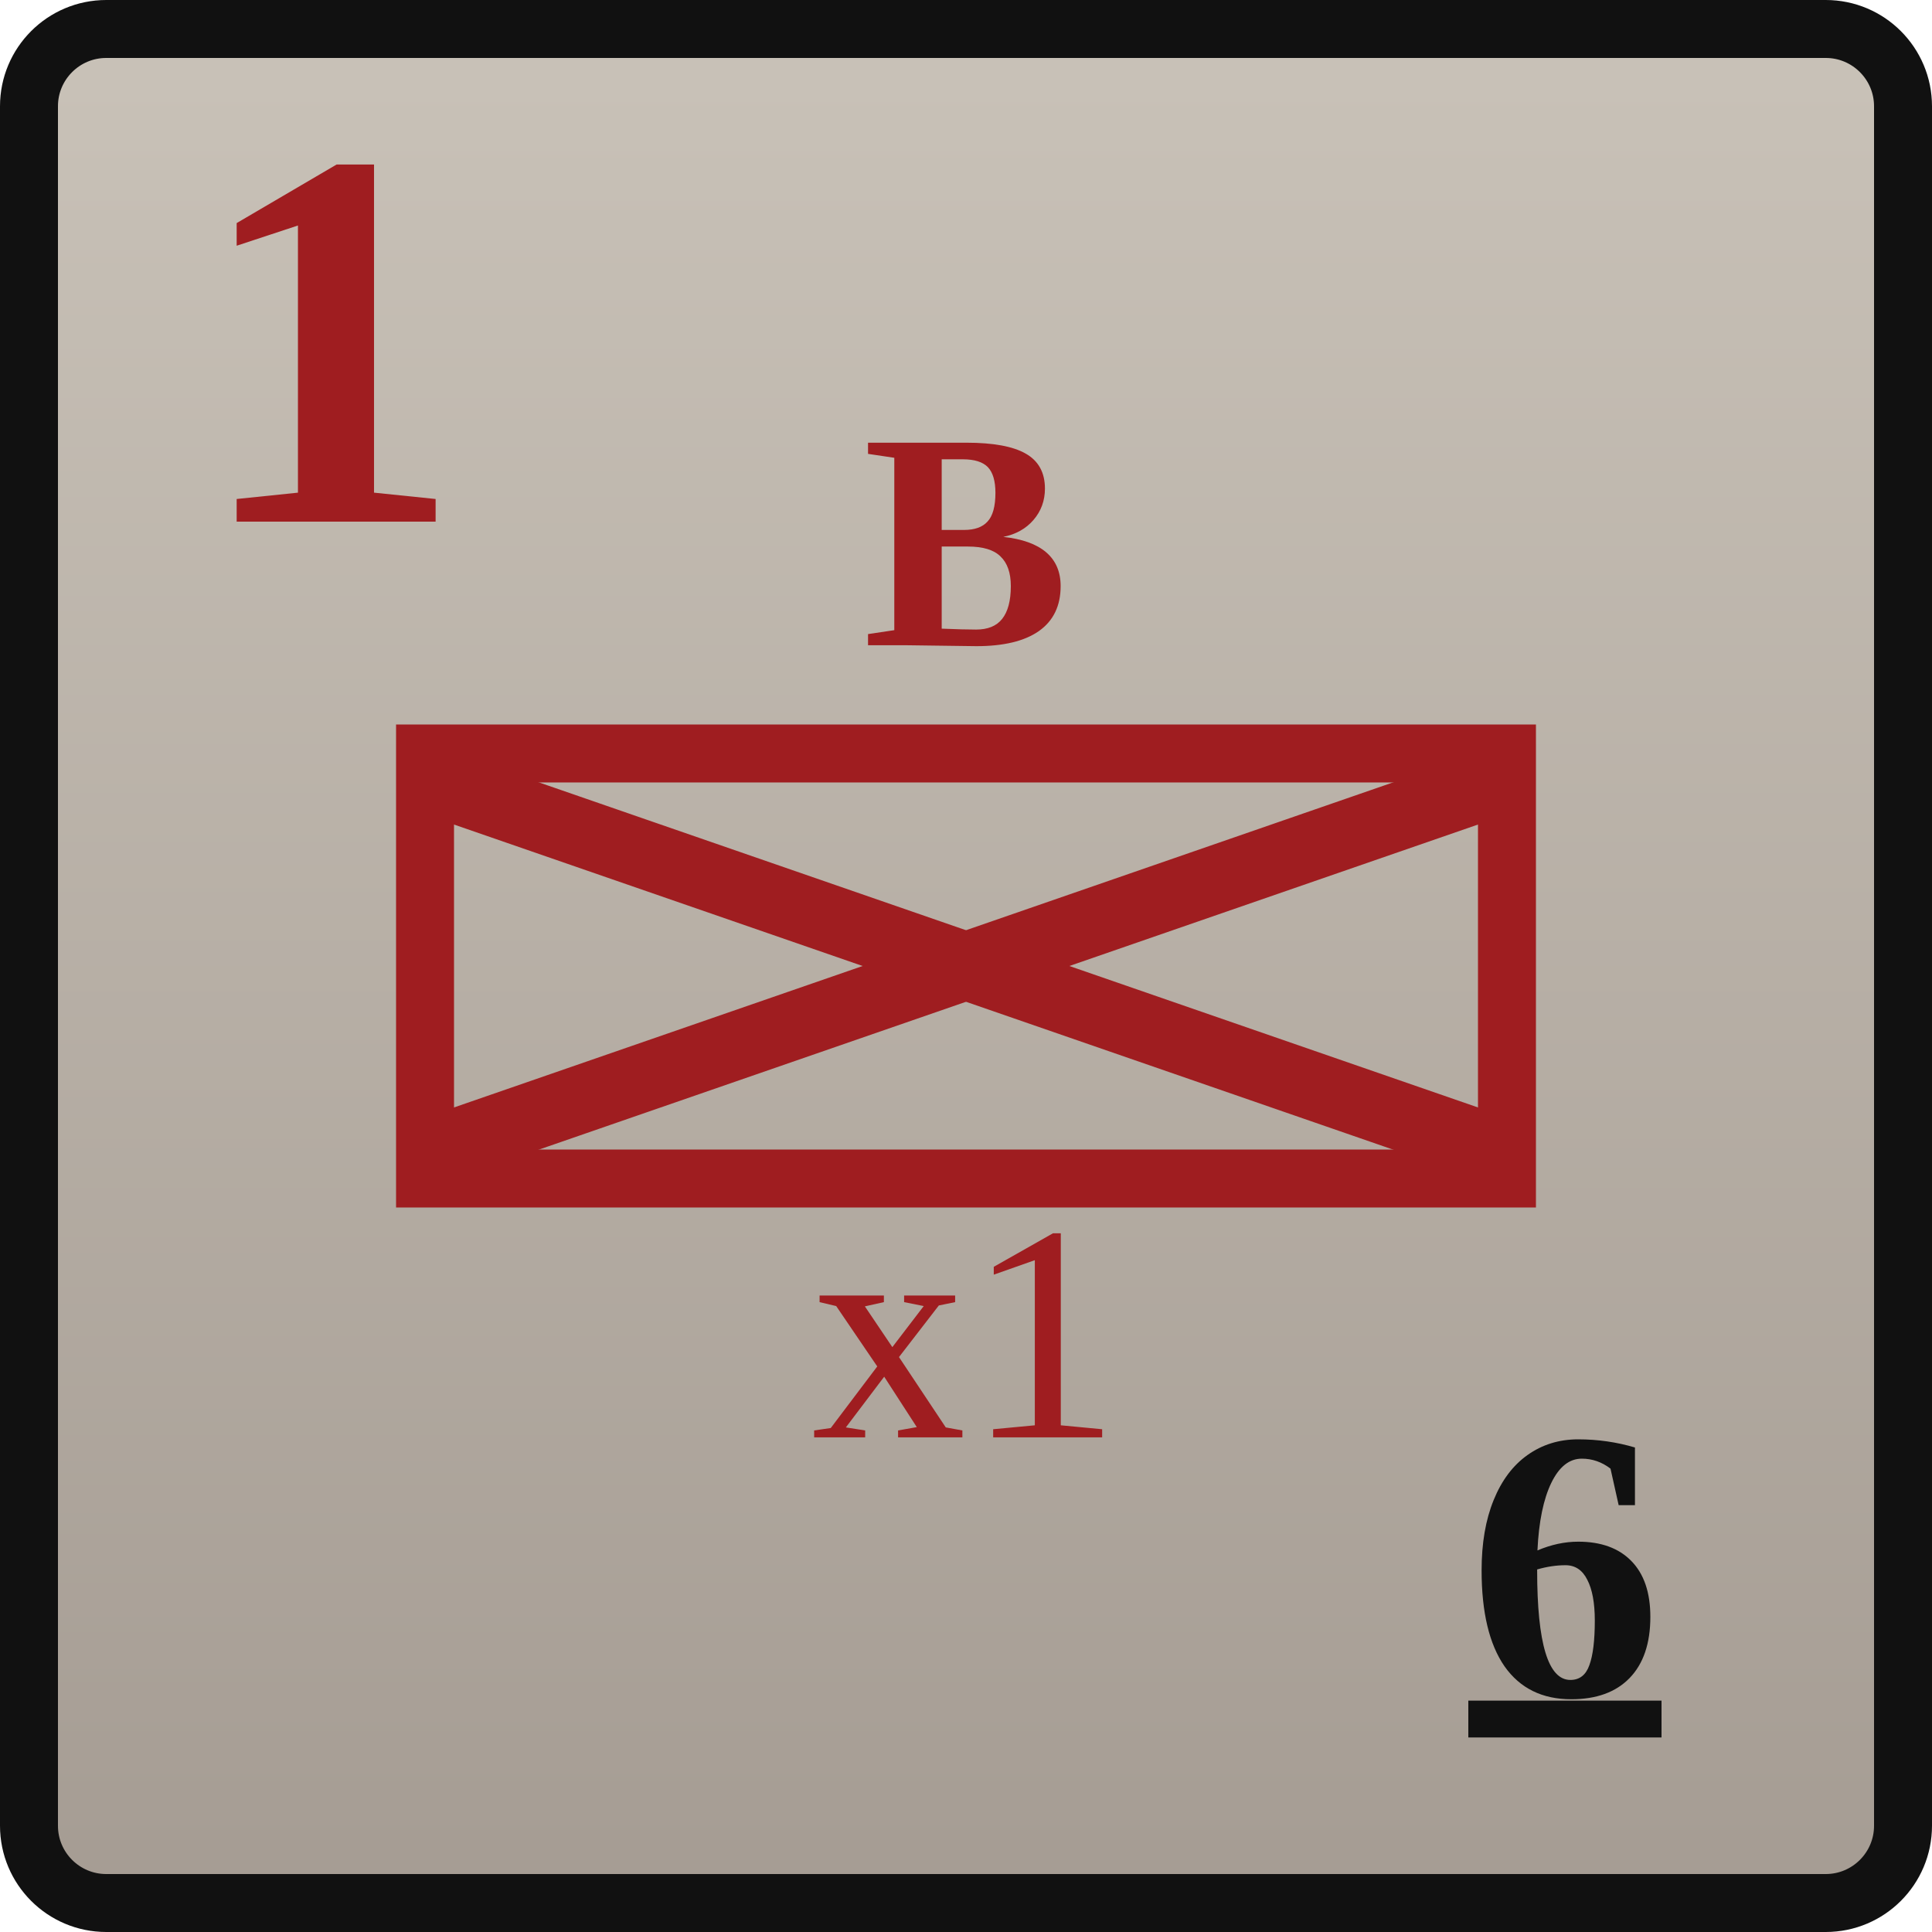
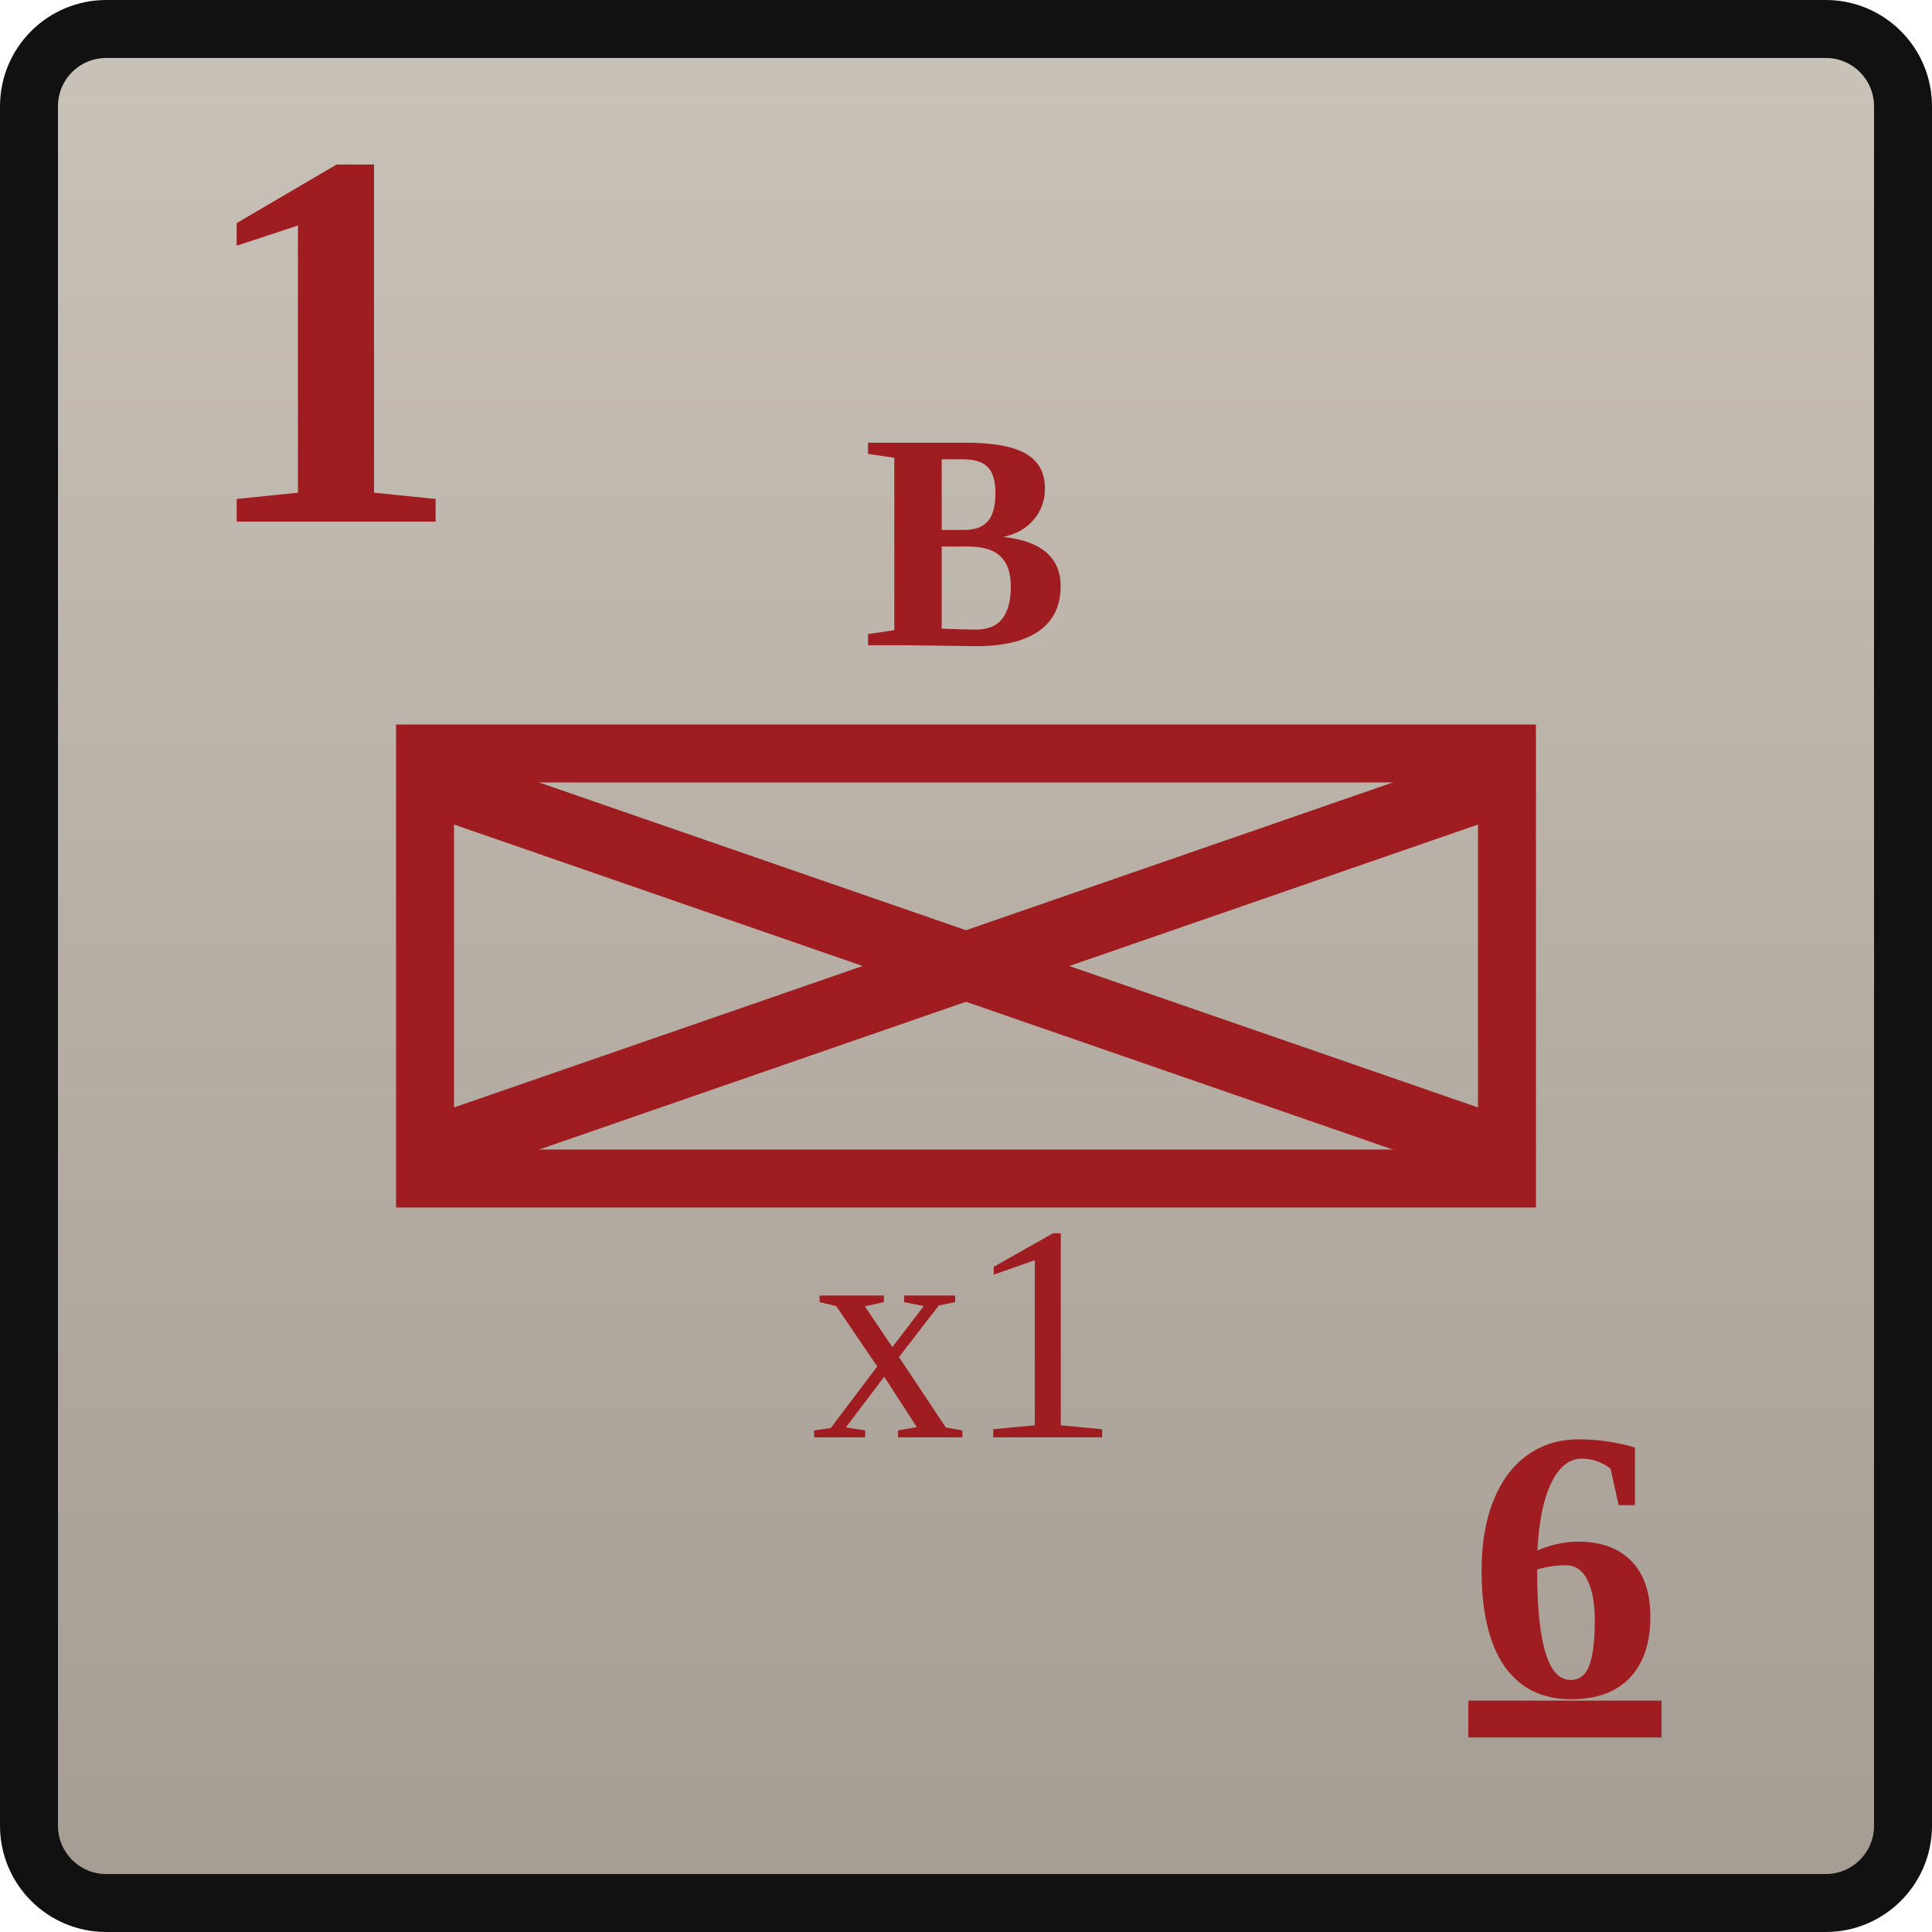
<svg xmlns="http://www.w3.org/2000/svg" width="0.5in" height="0.5in" viewBox="0 0 100 100">
  <defs>
    <linearGradient id="confederateGray" x1="0" y1="0" x2="0" y2="1">
      <stop offset="0%" stop-color="#c9c2b8" />
      <stop offset="100%" stop-color="#a59c93" />
    </linearGradient>
  </defs>
  <rect x="1.5" y="1.5" width="97" height="97" rx="4" fill="url(#confederateGray)" stroke="#111111" stroke-width="3" />
  <text id="combat_factor" x="10" y="27" font-family="Georgia, 'Times New Roman', serif" font-size="28" font-weight="700" fill="#9f1d20">1</text>
  <rect x="22" y="39" width="56" height="22" fill="none" stroke="#9f1d20" stroke-width="3" />
  <text id="formation_type" x="50" y="28" text-anchor="middle" dominant-baseline="central" font-family="Georgia, 'Times New Roman', serif" font-size="16" font-weight="700" fill="#9f1d20">B</text>
  <g stroke="#9f1d20" stroke-width="3.5" stroke-linecap="round">
    <line x1="24" y1="41" x2="76" y2="59" />
    <line x1="76" y1="41" x2="24" y2="59" />
  </g>
  <text id="stacking_factor" x="50" y="69" text-anchor="middle" dominant-baseline="central" font-family="Georgia, 'Times New Roman', serif" font-size="16" font-weight="200" fill="#9f1d20">x1</text>
-   <text id="movement_allowance_factor" x="81" y="81" text-anchor="middle" dominant-baseline="central" font-family="Georgia, 'Times New Roman', serif" font-size="20" font-weight="600" fill="#111111" text-decoration="underline">6</text>
+   <text id="movement_allowance_factor" x="81" y="81" text-anchor="middle" dominant-baseline="central" font-family="Georgia, 'Times New Roman', serif" font-size="20" font-weight="600" fill="#9f1d20" text-decoration="underline">6</text>
</svg>
